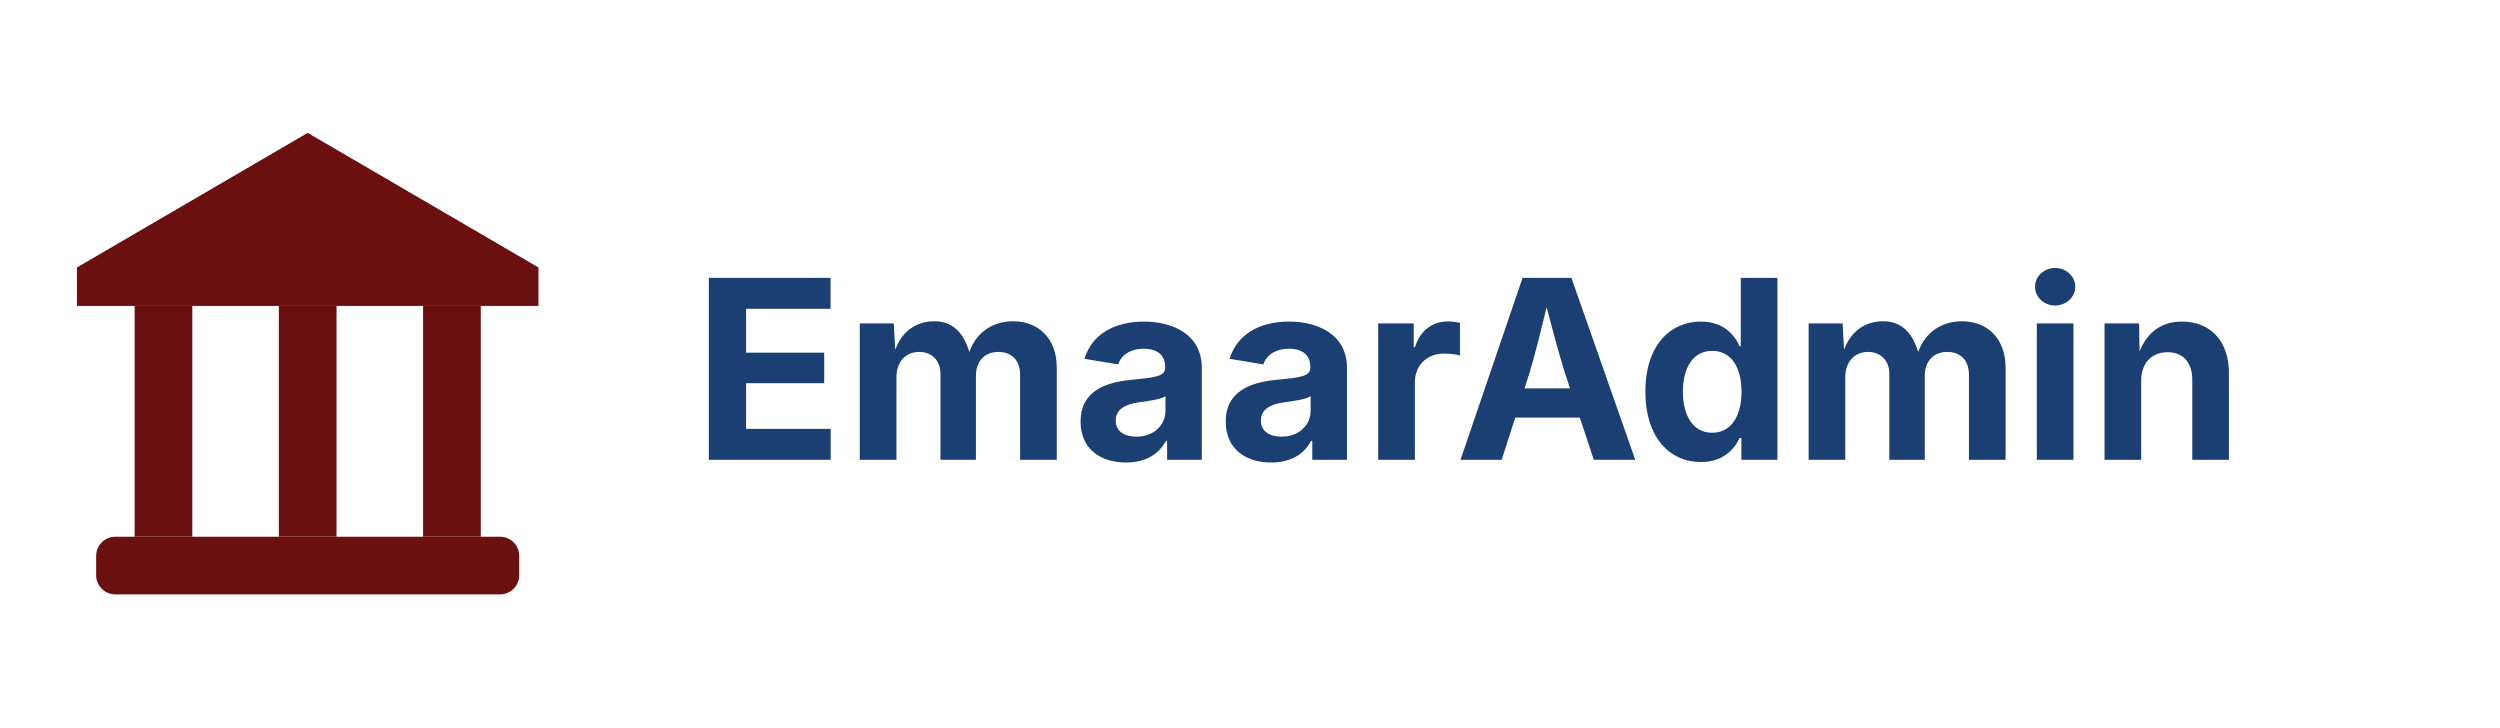
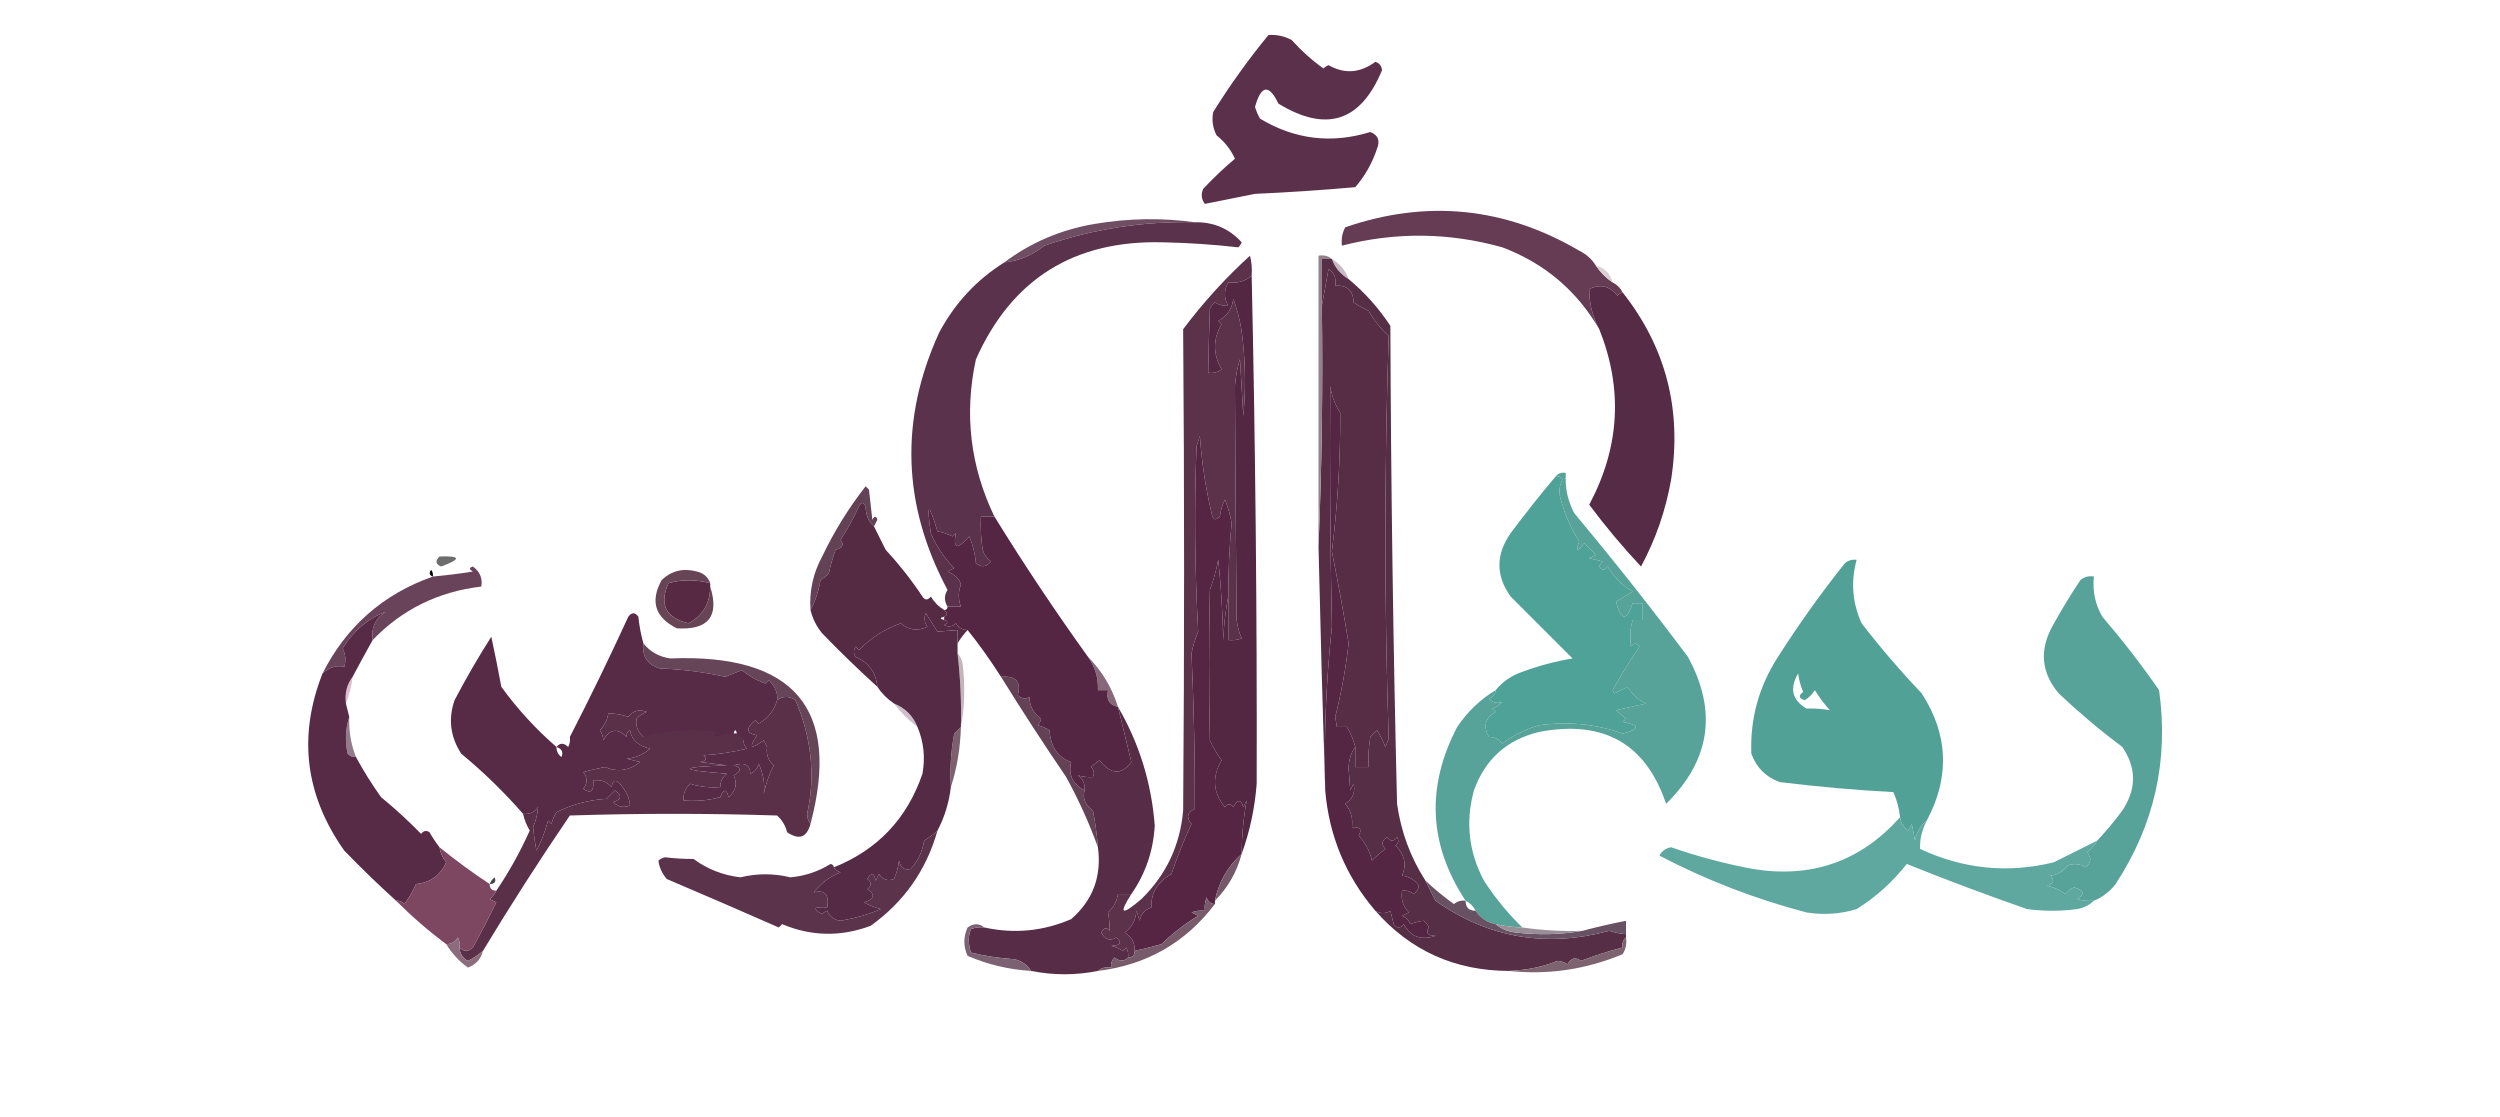
- <svg xmlns="http://www.w3.org/2000/svg" width="55" height="16" viewBox="0 0 65 16">
-   <g transform="scale(0.25)">
-     <path d="M8 22L32 8L56 22V26H8V22Z" fill="#6B1011" />
-     <rect x="14" y="26" width="6" height="24" fill="#6B1011" />
-     <rect x="29" y="26" width="6" height="24" fill="#6B1011" />
-     <rect x="44" y="26" width="6" height="24" fill="#6B1011" />
-     <rect x="10" y="50" width="44" height="6" rx="2" fill="#6B1011" />
-     <text x="72" y="42" font-size="26" font-weight="700" font-family="Inter, Arial, sans-serif" fill="#1C3F73">
-       EmaarAdmin
-     </text>
+ <svg xmlns="http://www.w3.org/2000/svg" version="1.1" width="748px" height="334px" style="shape-rendering:geometricPrecision; text-rendering:geometricPrecision; image-rendering:optimizeQuality; fill-rule:evenodd; clip-rule:evenodd">
+   <g>
+     <path style="opacity:1" fill="#5a304a" d="M 379.5,10.5 C 381.989,10.298 384.323,10.798 386.5,12C 389.369,15.204 392.535,18.037 396,20.5C 396.414,20.043 396.914,19.709 397.5,19.5C 402.275,22.206 406.941,21.872 411.5,18.5C 412.72,18.887 413.387,19.72 413.5,21C 407.145,36.406 396.812,39.74 382.5,31C 379.669,25.089 377.336,25.422 375.5,32C 375.862,33.225 376.362,34.391 377,35.5C 387.376,41.742 398.376,43.076 410,39.5C 412.319,40.408 412.986,42.075 412,44.5C 410.576,48.792 408.409,52.626 405.5,56C 395.515,56.888 385.515,57.555 375.5,58C 370.425,59.035 365.425,60.035 360.5,61C 359.446,59.612 359.28,58.112 360,56.5C 363.366,52.946 366.533,49.946 369.5,47.5C 368.239,44.736 366.405,42.403 364,40.5C 362.85,38.246 362.516,35.913 363,33.5C 368.019,25.451 373.519,17.785 379.5,10.5 Z" />
+   </g>
+   <g>
+     <path style="opacity:1" fill="#000000" d="M 361.5,62.5 C 362.833,63.167 362.833,63.167 361.5,62.5 Z" />
+   </g>
+   <g>
+     <path style="opacity:1" fill="#653c54" d="M 477.5,79.5 C 478.833,81.5 480.5,83.167 482.5,84.5C 483.833,85.167 484.833,86.167 485.5,87.5C 484.883,87.611 484.383,87.944 484,88.5C 481.639,85.558 478.806,84.891 475.5,86.5C 475.483,90.791 476.483,94.791 478.5,98.5C 471.767,86.939 462.1,78.773 449.5,74C 433.534,69.533 417.534,69.366 401.5,73.5C 401.261,71.533 401.594,69.7 402.5,68C 426.882,59.631 450.216,61.964 472.5,75C 474.618,76.049 476.284,77.549 477.5,79.5 Z" />
+   </g>
+   <g>
+     <path style="opacity:1" fill="#6f4d62" d="M 357.5,66.5 C 342.084,66.155 327.084,68.488 312.5,73.5C 308.698,76.468 304.698,78.135 300.5,78.5C 308.442,72.538 317.442,68.705 327.5,67C 337.623,65.292 347.623,65.125 357.5,66.5 Z" />
+   </g>
+   <g>
+     <path style="opacity:1" fill="#c8bac4" d="M 398.5,77.5 C 400.914,78.911 402.581,80.911 403.5,83.5C 401.086,82.089 399.419,80.089 398.5,77.5 Z" />
+   </g>
+   <g>
+     <path style="opacity:1" fill="#dbcfd6" d="M 477.5,79.5 C 480.167,80.167 481.833,81.833 482.5,84.5C 480.5,83.167 478.833,81.5 477.5,79.5 Z" />
+   </g>
+   <g>
+     <path style="opacity:1" fill="#572c45" d="M 405.5,223.5 C 404.956,221.42 404.122,219.42 403,217.5C 402,217.5 401,217.5 400,217.5C 399.833,216.5 399.667,215.5 399.5,214.5C 401.343,207.224 402.676,199.891 403.5,192.5C 402.225,184.559 400.559,175.392 398.5,165C 400.224,151.208 401.058,137.375 401,123.5C 399.417,121.089 398.417,118.422 398,115.5C 397.841,139.534 398.008,163.534 398.5,187.5C 396.768,203.784 396.101,220.117 396.5,236.5C 395.728,212.327 395.062,187.994 394.5,163.5C 395.498,139.672 395.831,115.672 395.5,91.5C 396.166,87.979 396.833,84.312 397.5,80.5C 399.217,81.668 399.884,83.335 399.5,85.5C 403.044,85.239 404.878,86.906 405,90.5C 406.419,91.46 407.919,92.293 409.5,93C 411.164,95.961 413.164,98.461 415.5,100.5C 414.175,140.644 414.175,180.81 415.5,221C 415.167,221.833 414.833,222.667 414.5,223.5C 413.813,221.726 412.98,220.059 412,218.5C 411.333,219.167 410.667,219.833 410,220.5C 409.502,223.482 409.335,226.482 409.5,229.5C 408.167,229.5 406.833,229.5 405.5,229.5C 405.5,227.5 405.5,225.5 405.5,223.5 Z" />
+   </g>
+   <g>
+     <path style="opacity:1" fill="#5b324b" d="M 357.5,66.5 C 363.139,66.4 367.806,68.4 371.5,72.5C 371.291,73.086 370.957,73.586 370.5,74C 363.069,73.154 355.569,72.654 348,72.5C 321.39,71.79 302.723,83.456 292,107.5C 288.442,123.765 290.275,139.431 297.5,154.5C 296.167,154.5 294.833,154.5 293.5,154.5C 293.335,157.85 293.502,161.183 294,164.5C 294.465,165.931 295.299,167.097 296.5,168C 295.135,169.682 293.635,169.849 292,168.5C 291.759,165.711 291.092,163.044 290,160.5C 286.416,164.603 285.083,164.269 286,159.5C 285.667,159.833 285.333,160.167 285,160.5C 283.601,159.773 282.101,159.273 280.5,159C 277.852,150.188 277.185,150.355 278.5,159.5C 280.202,163.48 282.535,166.98 285.5,170C 284.833,170.333 284.167,170.667 283.5,171C 285.864,172.012 287.198,173.345 287.5,175C 286.667,177.081 286.667,179.248 287.5,181.5C 286.167,181.5 284.833,181.5 283.5,181.5C 282.465,179.795 282.465,178.128 283.5,176.5C 269.964,151.171 269.13,125.504 281,99.5C 285.703,90.704 292.203,83.704 300.5,78.5C 304.698,78.135 308.698,76.468 312.5,73.5C 327.084,68.488 342.084,66.155 357.5,66.5 Z" />
+   </g>
+   <g>
+     <path style="opacity:1" fill="#562b46" d="M 485.5,87.5 C 498.432,103.889 503.265,122.555 500,143.5C 498.383,152.687 495.383,161.354 491,169.5C 485.503,163.664 480.336,157.498 475.5,151C 484.643,133.849 485.643,116.349 478.5,98.5C 476.483,94.791 475.483,90.791 475.5,86.5C 478.806,84.891 481.639,85.558 484,88.5C 484.383,87.944 484.883,87.611 485.5,87.5 Z" />
+   </g>
+   <g>
+     <path style="opacity:1" fill="#5b324a" d="M 374.5,82.5 C 372.521,84.168 370.188,84.834 367.5,84.5C 366.167,86.833 366.167,89.167 367.5,91.5C 366.07,91.579 364.736,91.246 363.5,90.5C 362.808,91.025 362.308,91.692 362,92.5C 361.759,98.652 361.592,104.985 361.5,111.5C 362.978,111.762 364.311,111.429 365.5,110.5C 362.878,105.966 362.878,101.466 365.5,97C 365.167,96.667 364.833,96.333 364.5,96C 367.108,94.622 368.608,92.455 369,89.5C 370.574,93.524 371.574,98.191 372,103.5C 372.667,110.5 372.667,117.5 372,124.5C 371.667,118.833 371.333,113.167 371,107.5C 370.182,110.107 369.682,112.774 369.5,115.5C 369.601,138.814 369.768,162.147 370,185.5C 370.251,187.433 370.751,189.266 371.5,191C 370.207,191.49 368.873,191.657 367.5,191.5C 367.5,187.167 367.5,182.833 367.5,178.5C 367.492,171.005 367.825,163.672 368.5,156.5C 368.085,154.091 367.418,151.758 366.5,149.5C 365.702,151.078 365.202,152.744 365,154.5C 363.658,155.902 362.824,155.569 362.5,153.5C 360.753,146.226 359.586,138.56 359,130.5C 358.667,131.5 358.333,132.5 358,133.5C 357.306,151.838 357.473,170.338 358.5,189C 357.602,191.094 356.935,193.26 356.5,195.5C 357.218,211.342 357.551,226.842 357.5,242C 355.2,243.113 354.867,244.613 356.5,246.5C 354.22,251.393 352.22,256.393 350.5,261.5C 346.334,263.868 344.334,267.201 344.5,271.5C 342.568,272.145 341.401,273.479 341,275.5C 340.667,274.5 340.333,273.5 340,272.5C 339.86,275.281 338.694,277.447 336.5,279C 338.607,280.264 339.607,282.097 339.5,284.5C 339.5,285.833 338.833,286.5 337.5,286.5C 337.649,285.448 337.483,284.448 337,283.5C 336.667,283.833 336.333,284.167 336,284.5C 334.933,283.809 333.766,283.309 332.5,283C 335.279,282.851 335.779,282.017 334,280.5C 332.129,281.668 330.629,281.168 329.5,279C 330.253,277.513 331.086,277.346 332,278.5C 332.014,276.402 331.847,274.569 331.5,273C 333.174,271.494 334.174,269.661 334.5,267.5C 335.833,267.5 337.167,267.5 338.5,267.5C 334.602,273.562 335.602,274.062 341.5,269C 348.918,261.765 353.085,252.932 354,242.5C 354.373,194.497 354.373,146.497 354,98.5C 359.985,90.517 366.652,83.183 374,76.5C 374.495,78.473 374.662,80.473 374.5,82.5 Z" />
+   </g>
+   <g>
+     <path style="opacity:1" fill="#93828b" d="M 398.5,77.5 C 397.5,77.5 396.5,77.5 395.5,77.5C 395.5,82.167 395.5,86.833 395.5,91.5C 395.831,115.672 395.498,139.672 394.5,163.5C 394.5,134.5 394.5,105.5 394.5,76.5C 396.099,76.232 397.432,76.566 398.5,77.5 Z" />
+   </g>
+   <g>
+     <path style="opacity:1" fill="#562544" d="M 367.5,178.5 C 366.675,182.647 366.175,186.981 366,191.5C 365.832,183.479 365.332,175.479 364.5,167.5C 363.909,170.64 363.076,173.64 362,176.5C 361.676,191.353 361.676,206.353 362,221.5C 362.967,223.63 364.134,225.63 365.5,227.5C 362.572,232.485 362.906,237.152 366.5,241.5C 367.425,240.359 368.259,240.359 369,241.5C 370.309,239.109 371.309,239.109 372,241.5C 372.333,240.833 372.667,240.167 373,239.5C 372.034,244.705 371.534,250.038 371.5,255.5C 367.296,259.236 364.629,263.902 363.5,269.5C 363.5,269.833 363.5,270.167 363.5,270.5C 362.25,270.423 361.417,269.756 361,268.5C 360.51,269.793 360.343,271.127 360.5,272.5C 359.127,272.343 357.793,272.51 356.5,273C 357.167,273.333 357.833,273.667 358.5,274C 354.554,276.389 350.887,279.222 347.5,282.5C 344.813,283.26 342.147,283.927 339.5,284.5C 339.607,282.097 338.607,280.264 336.5,279C 338.694,277.447 339.86,275.281 340,272.5C 340.333,273.5 340.667,274.5 341,275.5C 341.401,273.479 342.568,272.145 344.5,271.5C 344.334,267.201 346.334,263.868 350.5,261.5C 352.22,256.393 354.22,251.393 356.5,246.5C 354.867,244.613 355.2,243.113 357.5,242C 357.551,226.842 357.218,211.342 356.5,195.5C 356.935,193.26 357.602,191.094 358.5,189C 357.473,170.338 357.306,151.838 358,133.5C 358.333,132.5 358.667,131.5 359,130.5C 359.586,138.56 360.753,146.226 362.5,153.5C 362.824,155.569 363.658,155.902 365,154.5C 365.202,152.744 365.702,151.078 366.5,149.5C 367.418,151.758 368.085,154.091 368.5,156.5C 367.825,163.672 367.492,171.005 367.5,178.5 Z" />
+   </g>
+   <g>
+     <path style="opacity:1" fill="#4ea297" d="M 465.5,142.5 C 466.376,142.369 467.043,142.702 467.5,143.5C 466.48,145.432 466.313,147.432 467,149.5C 468.221,153.98 470.054,158.146 472.5,162C 471.327,165.11 471.827,165.277 474,162.5C 475.167,163.667 476.333,164.833 477.5,166C 476.833,166.333 476.167,166.667 475.5,167C 476.833,167.333 478.167,167.667 479.5,168C 479.043,168.414 478.709,168.914 478.5,169.5C 479.274,170.711 480.107,170.711 481,169.5C 482.833,172.667 485.333,175.167 488.5,177C 486.833,178 485.167,179 483.5,180C 485.03,185.756 486.696,185.922 488.5,180.5C 489.5,180.5 490.5,180.5 491.5,180.5C 491.5,182.167 491.5,183.833 491.5,185.5C 490.5,185.5 489.5,185.5 488.5,185.5C 487.737,188.141 487.57,190.808 488,193.5C 488.893,192.289 489.726,192.289 490.5,193.5C 487.607,197.757 484.94,202.09 482.5,206.5C 482.667,206.833 482.833,207.167 483,207.5C 484.333,206.833 485.667,206.167 487,205.5C 488.277,207.731 490.111,209.398 492.5,210.5C 489.5,211.167 486.5,211.833 483.5,212.5C 484.5,213.333 485.5,214.167 486.5,215C 486.167,215.333 485.833,215.667 485.5,216C 490.694,216.989 490.694,218.156 485.5,219.5C 477.467,216.605 469.134,215.772 460.5,217C 456.456,218.175 452.789,220.008 449.5,222.5C 448.476,221.147 447.143,220.48 445.5,220.5C 443.669,217.33 444.336,214.83 447.5,213C 447.167,212.667 446.833,212.333 446.5,212C 447.672,211.581 448.672,210.915 449.5,210C 447.905,210.617 446.572,210.284 445.5,209C 446.756,208.583 447.423,207.75 447.5,206.5C 449.578,203.949 452.244,202.116 455.5,201C 460.375,199.198 465.375,197.865 470.5,197C 464.333,190.833 458.167,184.667 452,178.5C 447.498,172.267 447.498,165.933 452,159.5C 456.364,153.646 460.864,147.979 465.5,142.5 Z" />
+   </g>
+   <g>
+     <path style="opacity:1" fill="#000000" d="M 262.5,157.5 C 263.833,158.167 263.833,158.167 262.5,157.5 Z" />
+   </g>
+   <g>
+     <path style="opacity:1" fill="#624254" d="M 261.5,157.5 C 259.836,156.051 259.002,154.051 259,151.5C 258.333,150.167 257.667,150.167 257,151.5C 255.421,154.994 253.587,158.327 251.5,161.5C 252.609,162.965 252.109,163.965 250,164.5C 249.178,166.788 248.511,169.122 248,171.5C 247.311,172.357 246.478,173.023 245.5,173.5C 244.958,176.786 243.958,179.786 242.5,182.5C 242.112,176.829 243.279,171.496 246,166.5C 249.582,158.997 253.915,151.997 259,145.5C 259.333,145.833 259.667,146.167 260,146.5C 260.333,149.5 260.667,152.5 261,155.5C 261.654,154.304 262.154,154.304 262.5,155.5C 262.137,156.183 261.804,156.85 261.5,157.5 Z" />
+   </g>
+   <g>
+     <path style="opacity:1" fill="#6d6d6d" d="M 131.5,166.5 C 137.916,166.262 138.083,167.262 132,169.5C 130.317,168.824 130.15,167.824 131.5,166.5 Z" />
+   </g>
+   <g>
+     <path style="opacity:1" fill="#000000" d="M 129.5,172.5 C 128.475,172.103 128.308,171.437 129,170.5C 129.464,171.094 129.631,171.761 129.5,172.5 Z" />
+   </g>
+   <g>
+     <path style="opacity:1" fill="#552a43" d="M 261.5,157.5 C 262.64,159.78 263.807,162.114 265,164.5C 269.048,168.88 272.715,173.546 276,178.5C 276.741,179.641 277.575,179.641 278.5,178.5C 279.549,180.216 280.882,181.549 282.5,182.5C 283.506,183.396 283.506,184.062 282.5,184.5C 281.167,184.833 281.167,185.167 282.5,185.5C 283.738,185.81 283.738,186.31 282.5,187C 283.784,187.684 284.951,187.517 286,186.5C 286.816,187.823 287.983,188.489 289.5,188.5C 288.341,189.74 287.341,191.074 286.5,192.5C 286.5,191.167 286.5,189.833 286.5,188.5C 284.425,188.698 282.425,188.865 280.5,189C 279.333,187.167 278.167,185.333 277,183.5C 276.405,184.899 276.572,186.232 277.5,187.5C 274.603,188.909 271.937,188.576 269.5,186.5C 264.616,188.249 260.45,190.916 257,194.5C 256.667,194.167 256.333,193.833 256,193.5C 255.333,194.5 255.333,195.5 256,196.5C 259.983,198.299 262.149,201.299 262.5,205.5C 256.895,200.397 251.395,195.064 246,189.5C 244.295,187.423 243.128,185.09 242.5,182.5C 243.958,179.786 244.958,176.786 245.5,173.5C 246.478,173.023 247.311,172.357 248,171.5C 248.511,169.122 249.178,166.788 250,164.5C 252.109,163.965 252.609,162.965 251.5,161.5C 253.587,158.327 255.421,154.994 257,151.5C 257.667,150.167 258.333,150.167 259,151.5C 259.002,154.051 259.836,156.051 261.5,157.5 Z" />
+   </g>
+   <g>
+     <path style="opacity:1" fill="#582943" d="M 212.5,174.5 C 212.5,174.833 212.5,175.167 212.5,175.5C 212.451,180.543 210.284,184.21 206,186.5C 199.173,184.846 197.173,180.846 200,174.5C 203.89,173.337 208.057,173.337 212.5,174.5 Z" />
+   </g>
+   <g>
+     <path style="opacity:1" fill="#674557" d="M 212.5,174.5 C 208.057,173.337 203.89,173.337 200,174.5C 197.173,180.846 199.173,184.846 206,186.5C 210.284,184.21 212.451,180.543 212.5,175.5C 215.284,184.404 211.951,188.57 202.5,188C 195.958,184.708 194.458,179.875 198,173.5C 200.995,170.735 204.495,169.902 208.5,171C 210.544,171.498 211.878,172.665 212.5,174.5 Z" />
+   </g>
+   <g>
+     <path style="opacity:1" fill="#694359" d="M 111.5,191.5 C 111.018,187.766 112.351,184.933 115.5,183C 110.081,185.062 105.748,188.729 102.5,194C 103.409,195.789 103.576,197.623 103,199.5C 100.681,198.989 98.514,199.656 96.5,201.5C 103.613,187.439 114.613,177.772 129.5,172.5C 133.509,172.142 137.509,171.642 141.5,171C 140.304,170.346 140.304,169.846 141.5,169.5C 143.603,171.064 144.436,173.064 144,175.5C 131.132,177.018 120.299,182.351 111.5,191.5 Z" />
+   </g>
+   <g>
+     <path style="opacity:1" fill="#532641" d="M 374.5,82.5 C 375.621,133 376.121,183.667 376,234.5C 375.435,241.832 373.935,248.832 371.5,255.5C 371.534,250.038 372.034,244.705 373,239.5C 372.667,240.167 372.333,240.833 372,241.5C 371.309,239.109 370.309,239.109 369,241.5C 368.259,240.359 367.425,240.359 366.5,241.5C 362.906,237.152 362.572,232.485 365.5,227.5C 364.134,225.63 362.967,223.63 362,221.5C 361.676,206.353 361.676,191.353 362,176.5C 363.076,173.64 363.909,170.64 364.5,167.5C 365.332,175.479 365.832,183.479 366,191.5C 366.175,186.981 366.675,182.647 367.5,178.5C 367.5,182.833 367.5,187.167 367.5,191.5C 368.873,191.657 370.207,191.49 371.5,191C 370.751,189.266 370.251,187.433 370,185.5C 369.768,162.147 369.601,138.814 369.5,115.5C 369.682,112.774 370.182,110.107 371,107.5C 371.333,113.167 371.667,118.833 372,124.5C 372.667,117.5 372.667,110.5 372,103.5C 371.574,98.191 370.574,93.524 369,89.5C 368.608,92.455 367.108,94.622 364.5,96C 364.833,96.333 365.167,96.667 365.5,97C 362.878,101.466 362.878,105.966 365.5,110.5C 364.311,111.429 362.978,111.762 361.5,111.5C 361.592,104.985 361.759,98.652 362,92.5C 362.308,91.692 362.808,91.025 363.5,90.5C 364.736,91.246 366.07,91.579 367.5,91.5C 366.167,89.167 366.167,86.833 367.5,84.5C 370.188,84.834 372.521,84.168 374.5,82.5 Z" />
+   </g>
+   <g>
+     <path style="opacity:1" fill="#57a299" d="M 465.5,142.5 C 466.209,141.596 467.209,141.263 468.5,141.5C 468.178,145.747 469.011,149.747 471,153.5C 482.714,167.546 494.048,181.879 505,196.5C 513.913,212.795 511.746,227.461 498.5,240.5C 492.427,222.473 479.761,215.306 460.5,219C 450.86,221.305 444.36,227.138 441,236.5C 438.422,245.902 439.422,254.902 444,263.5C 447.35,268.672 451.183,273.338 455.5,277.5C 452.794,277.425 450.127,277.092 447.5,276.5C 444.975,276.023 442.975,274.69 441.5,272.5C 440.833,271.167 439.833,270.167 438.5,269.5C 427.469,252.745 426.636,235.412 436,217.5C 439.064,212.934 442.898,209.267 447.5,206.5C 447.423,207.75 446.756,208.583 445.5,209C 446.572,210.284 447.905,210.617 449.5,210C 448.672,210.915 447.672,211.581 446.5,212C 446.833,212.333 447.167,212.667 447.5,213C 444.336,214.83 443.669,217.33 445.5,220.5C 447.143,220.48 448.476,221.147 449.5,222.5C 452.789,220.008 456.456,218.175 460.5,217C 469.134,215.772 477.467,216.605 485.5,219.5C 490.694,218.156 490.694,216.989 485.5,216C 485.833,215.667 486.167,215.333 486.5,215C 485.5,214.167 484.5,213.333 483.5,212.5C 486.5,211.833 489.5,211.167 492.5,210.5C 490.111,209.398 488.277,207.731 487,205.5C 485.667,206.167 484.333,206.833 483,207.5C 482.833,207.167 482.667,206.833 482.5,206.5C 484.94,202.09 487.607,197.757 490.5,193.5C 489.726,192.289 488.893,192.289 488,193.5C 487.57,190.808 487.737,188.141 488.5,185.5C 489.5,185.5 490.5,185.5 491.5,185.5C 491.5,183.833 491.5,182.167 491.5,180.5C 490.5,180.5 489.5,180.5 488.5,180.5C 486.696,185.922 485.03,185.756 483.5,180C 485.167,179 486.833,178 488.5,177C 485.333,175.167 482.833,172.667 481,169.5C 480.107,170.711 479.274,170.711 478.5,169.5C 478.709,168.914 479.043,168.414 479.5,168C 478.167,167.667 476.833,167.333 475.5,167C 476.167,166.667 476.833,166.333 477.5,166C 476.333,164.833 475.167,163.667 474,162.5C 471.827,165.277 471.327,165.11 472.5,162C 470.054,158.146 468.221,153.98 467,149.5C 466.313,147.432 466.48,145.432 467.5,143.5C 467.043,142.702 466.376,142.369 465.5,142.5 Z" />
+   </g>
+   <g>
+     <path style="opacity:1" fill="#52a197" d="M 576.5,245.5 C 574.59,246.975 573.424,248.975 573,251.5C 572.667,249.833 572.333,248.167 572,246.5C 571.667,247.167 571.333,247.833 571,248.5C 569.519,247.529 568.685,246.196 568.5,244.5C 568.221,241.882 567.554,239.382 566.5,237C 555.121,236.397 543.788,235.397 532.5,234C 528.359,232.526 525.526,229.693 524,225.5C 523.593,215.045 526.26,205.378 532,196.5C 538.176,186.815 544.843,177.481 552,168.5C 553.011,167.663 554.178,167.33 555.5,167.5C 553.717,174.045 554.217,180.378 557,186.5C 562.626,193.794 568.626,200.794 575,207.5C 582.944,219.798 583.444,232.465 576.5,245.5 Z M 547.5,212.5 C 545.319,212.086 542.985,211.919 540.5,212C 536.21,209.469 535.377,205.969 538,201.5C 538.251,203.433 538.751,205.266 539.5,207C 538.007,208.156 538.174,208.99 540,209.5C 541.221,208.728 542.221,207.728 543,206.5C 544.332,208.66 545.832,210.66 547.5,212.5 Z" />
+   </g>
+   <g>
+     <path style="opacity:1" fill="#664558" d="M 192.5,192.5 C 194.533,195.013 197.199,196.513 200.5,197C 237.638,195.55 251.638,212.05 242.5,246.5C 241.853,245.726 241.52,244.726 241.5,243.5C 244.009,232.169 242.842,220.835 238,209.5C 236.057,208.193 234.223,208.193 232.5,209.5C 232.782,207.432 231.949,205.432 230,203.5C 229.667,203.833 229.333,204.167 229,204.5C 226.429,203.599 224.096,202.266 222,200.5C 220.333,201.167 218.667,201.833 217,202.5C 210.621,201.091 204.121,200.258 197.5,200C 193.709,198.92 192.043,196.42 192.5,192.5 Z" />
+   </g>
+   <g>
+     <path style="opacity:1" fill="#c2b5bc" d="M 286.5,195.5 C 287.268,196.263 287.768,197.263 288,198.5C 288.82,205.014 288.653,211.347 287.5,217.5C 287.683,210.132 287.35,202.799 286.5,195.5 Z" />
+   </g>
+   <g>
+     <path style="opacity:1" fill="#57a39a" d="M 626.5,269.5 C 624.801,269.66 623.134,269.494 621.5,269C 623.946,267.517 623.612,266.351 620.5,265.5C 619.522,265.977 618.689,266.643 618,267.5C 616.352,266.283 614.519,265.45 612.5,265C 614.481,264.395 614.815,263.395 613.5,262C 615.663,261.755 617.33,260.755 618.5,259C 620.441,258.257 622.274,258.424 624,259.5C 625.682,258.135 625.849,256.635 624.5,255C 625.71,253.961 626.71,252.794 627.5,251.5C 630.165,248.665 632.665,245.665 635,242.5C 639.269,236.09 639.269,229.756 635,223.5C 628.374,218.543 622.04,213.209 616,207.5C 610.8,201.364 610.134,194.698 614,187.5C 616.635,182.702 619.468,178.035 622.5,173.5C 623.689,172.571 625.022,172.238 626.5,172.5C 626.035,176.792 626.868,180.792 629,184.5C 635.049,191.548 640.716,198.881 646,206.5C 648.926,227.461 644.593,246.794 633,264.5C 631.242,266.765 629.075,268.432 626.5,269.5 Z" />
+   </g>
+   <g>
+     <path style="opacity:1" fill="#86687a" d="M 325.5,196.5 C 329.685,200.708 332.685,205.708 334.5,211.5C 331.916,210.952 330.916,209.285 331.5,206.5C 330.5,206.5 329.5,206.5 328.5,206.5C 328.631,202.779 327.631,199.446 325.5,196.5 Z" />
+   </g>
+   <g>
+     <path style="opacity:1" fill="#ddbfcf" d="M 105.5,202.5 C 105.198,205.373 104.531,208.039 103.5,210.5C 103.111,207.447 103.777,204.78 105.5,202.5 Z" />
+   </g>
+   <g>
+     <path style="opacity:1" fill="#634255" d="M 299.5,202.5 C 303.987,202.141 305.654,203.974 304.5,208C 305.76,209.113 306.927,209.28 308,208.5C 308.067,211.311 309.234,213.477 311.5,215C 311.355,215.772 311.022,216.439 310.5,217C 311.766,217.309 312.933,217.809 314,218.5C 314.386,223.519 316.552,226.685 320.5,228C 319.601,231.778 320.935,234.611 324.5,236.5C 323.849,238.811 324.682,240.811 327,242.5C 327.719,246.145 328.219,249.812 328.5,253.5C 325.937,246.363 322.77,239.363 319,232.5C 312.277,222.617 305.777,212.617 299.5,202.5 Z" />
+   </g>
+   <g>
+     <path style="opacity:1" fill="#cfbfcb" d="M 267.5,210.5 C 270.833,211.833 273.167,214.167 274.5,217.5C 271.833,215.5 269.5,213.167 267.5,210.5 Z" />
+   </g>
+   <g>
+     <path style="opacity:1" fill="#552643" d="M 297.5,154.5 C 306.322,168.802 315.656,182.802 325.5,196.5C 327.631,199.446 328.631,202.779 328.5,206.5C 329.5,206.5 330.5,206.5 331.5,206.5C 330.916,209.285 331.916,210.952 334.5,211.5C 335.901,217.227 337.234,222.727 338.5,228C 335.492,231.958 332.326,231.791 329,227.5C 328.075,228.047 327.242,228.713 326.5,229.5C 327.326,230.451 327.492,231.451 327,232.5C 325.627,232.596 324.127,232.43 322.5,232C 324.037,233.11 324.703,234.61 324.5,236.5C 320.935,234.611 319.601,231.778 320.5,228C 316.552,226.685 314.386,223.519 314,218.5C 312.933,217.809 311.766,217.309 310.5,217C 311.022,216.439 311.355,215.772 311.5,215C 309.234,213.477 308.067,211.311 308,208.5C 306.927,209.28 305.76,209.113 304.5,208C 305.654,203.974 303.987,202.141 299.5,202.5C 296.126,197.243 292.793,192.576 289.5,188.5C 287.983,188.489 286.816,187.823 286,186.5C 284.951,187.517 283.784,187.684 282.5,187C 283.738,186.31 283.738,185.81 282.5,185.5C 282.5,185.167 282.5,184.833 282.5,184.5C 283.506,184.062 283.506,183.396 282.5,182.5C 283.167,182.5 283.5,182.167 283.5,181.5C 284.833,181.5 286.167,181.5 287.5,181.5C 286.667,179.248 286.667,177.081 287.5,175C 287.198,173.345 285.864,172.012 283.5,171C 284.167,170.667 284.833,170.333 285.5,170C 282.535,166.98 280.202,163.48 278.5,159.5C 277.185,150.355 277.852,150.188 280.5,159C 282.101,159.273 283.601,159.773 285,160.5C 285.333,160.167 285.667,159.833 286,159.5C 285.083,164.269 286.416,164.603 290,160.5C 291.092,163.044 291.759,165.711 292,168.5C 293.635,169.849 295.135,169.682 296.5,168C 295.299,167.097 294.465,165.931 294,164.5C 293.502,161.183 293.335,157.85 293.5,154.5C 294.833,154.5 296.167,154.5 297.5,154.5 Z" />
+   </g>
+   <g>
+     <path style="opacity:1" fill="#562e46" d="M 398.5,77.5 C 399.419,80.089 401.086,82.089 403.5,83.5C 408.353,87.529 412.52,92.196 416,97.5C 416.17,145.176 416.836,192.842 418,240.5C 419.169,248.846 422.002,256.513 426.5,263.5C 427.451,265.472 428.451,267.472 429.5,269.5C 445.276,280.628 462.609,283.628 481.5,278.5C 483.135,279.046 484.801,279.38 486.5,279.5C 486.5,279.833 486.5,280.167 486.5,280.5C 485.596,281.209 485.263,282.209 485.5,283.5C 481.244,284.598 477.077,285.931 473,287.5C 471.413,286.273 470.079,286.606 469,288.5C 468.107,287.919 467.107,287.585 466,287.5C 461.725,289.262 456.892,290.262 451.5,290.5C 435.345,290.461 422.012,284.461 411.5,272.5C 413.086,273.413 414.586,273.413 416,272.5C 416.333,273.833 416.667,275.167 417,276.5C 418,277.833 419,277.833 420,276.5C 422.053,280.292 425.219,281.458 429.5,280C 427.117,279.935 426.45,279.102 427.5,277.5C 427.192,276.692 426.692,276.025 426,275.5C 424.732,275.616 423.398,275.949 422,276.5C 421.5,275.333 420.667,274.5 419.5,274C 420.167,273.667 420.833,273.333 421.5,273C 419.771,271.211 419.104,269.044 419.5,266.5C 420.822,266.33 421.989,266.663 423,267.5C 423.87,266.892 424.37,266.059 424.5,265C 423.318,263.265 421.651,262.265 419.5,262C 420.929,258.603 420.262,255.603 417.5,253C 418.451,252.282 418.617,251.449 418,250.5C 417,251.833 416,251.833 415,250.5C 413.383,251.536 413.216,252.703 414.5,254C 413.057,255.067 411.724,256.234 410.5,257.5C 409.82,254.64 408.487,252.14 406.5,250C 407.609,248.187 406.942,247.354 404.5,247.5C 404.84,244.856 404.173,242.523 402.5,240.5C 404.746,239.017 405.579,237.017 405,234.5C 404.667,235.167 404.333,235.833 404,236.5C 403.833,234.333 403.667,232.167 403.5,230C 403.533,227.39 404.2,225.223 405.5,223.5C 405.5,225.5 405.5,227.5 405.5,229.5C 406.833,229.5 408.167,229.5 409.5,229.5C 409.335,226.482 409.502,223.482 410,220.5C 410.667,219.833 411.333,219.167 412,218.5C 412.98,220.059 413.813,221.726 414.5,223.5C 414.833,222.667 415.167,221.833 415.5,221C 414.175,180.81 414.175,140.644 415.5,100.5C 413.164,98.461 411.164,95.961 409.5,93C 407.919,92.293 406.419,91.46 405,90.5C 404.878,86.906 403.044,85.239 399.5,85.5C 399.884,83.335 399.217,81.668 397.5,80.5C 396.833,84.312 396.166,87.979 395.5,91.5C 395.5,86.833 395.5,82.167 395.5,77.5C 396.5,77.5 397.5,77.5 398.5,77.5 Z" />
+   </g>
+   <g>
+     <path style="opacity:1" fill="#7d606f" d="M 287.5,217.5 C 287.344,223.767 286.344,229.767 284.5,235.5C 284.172,230.125 284.505,224.792 285.5,219.5C 286.182,218.757 286.849,218.091 287.5,217.5 Z" />
+   </g>
+   <g>
+     <path style="opacity:1" fill="#937a8c" d="M 104.5,214.5 C 104.332,218.658 104.998,222.658 106.5,226.5C 105.504,226.586 104.671,226.252 104,225.5C 103.19,221.642 103.357,217.976 104.5,214.5 Z" />
+   </g>
+   <g>
+     <path style="opacity:1" fill="#572a46" d="M 192.5,192.5 C 192.043,196.42 193.709,198.92 197.5,200C 204.121,200.258 210.621,201.091 217,202.5C 218.667,201.833 220.333,201.167 222,200.5C 224.096,202.266 226.429,203.599 229,204.5C 229.333,204.167 229.667,203.833 230,203.5C 231.949,205.432 232.782,207.432 232.5,209.5C 231.617,212.608 229.784,214.941 227,216.5C 226.667,216.167 226.333,215.833 226,215.5C 223.034,217.933 223.2,219.433 226.5,220C 223.912,223.882 224.579,224.382 228.5,221.5C 228.833,222.167 229.167,222.833 229.5,223.5C 229.178,225.722 229.845,227.556 231.5,229C 230.133,231.672 229.133,234.505 228.5,237.5C 228.913,234.631 228.413,231.631 227,228.5C 226.632,229.91 225.799,230.91 224.5,231.5C 224.437,228.809 222.77,227.976 219.5,229C 221.891,229.691 221.891,230.691 219.5,232C 220.694,234.444 220.194,236.611 218,238.5C 217.331,235.972 216.498,235.972 215.5,238.5C 211.893,239.489 208.226,239.823 204.5,239.5C 204.383,237.516 205.05,235.85 206.5,234.5C 209.421,235.407 212.421,235.74 215.5,235.5C 215.48,233.857 216.147,232.524 217.5,231.5C 202.878,230.34 202.878,229.506 217.5,229C 214.833,228.667 212.167,228.333 209.5,228C 211.301,227.683 211.634,227.016 210.5,226C 214.894,225.697 219.227,225.03 223.5,224C 222.748,223.329 222.414,222.496 222.5,221.5C 222.167,220.5 221.5,219.833 220.5,219.5C 220.167,218.167 219.833,218.167 219.5,219.5C 217.738,219.357 216.071,219.691 214.5,220.5C 213.304,220.154 213.304,219.654 214.5,219C 206.993,217.99 199.66,218.49 192.5,220.5C 190.715,218.823 190.049,216.989 190.5,215C 191.328,214.085 192.328,213.419 193.5,213C 191.251,212.137 189.418,212.637 188,214.5C 185.907,213.754 183.907,213.421 182,213.5C 181.696,215.441 180.863,217.107 179.5,218.5C 180.127,219.417 180.461,220.417 180.5,221.5C 181.449,222.152 182.615,222.486 184,222.5C 185.681,222.392 186.848,221.725 187.5,220.5C 187.369,219.624 187.702,218.957 188.5,218.5C 188.979,221.362 190.979,223.196 194.5,224C 192.51,225.751 190.177,226.751 187.5,227C 188.833,227.333 190.167,227.667 191.5,228C 188.284,230.59 184.784,231.09 181,229.5C 178.815,229.921 176.649,230.421 174.5,231C 175.833,232.667 175.833,234.333 174.5,236C 176.767,237.608 177.767,236.775 177.5,233.5C 179.722,233.178 181.556,233.845 183,235.5C 183.324,233.431 184.158,233.098 185.5,234.5C 187.337,236.645 188.337,238.811 188.5,241C 186.597,241.774 184.93,241.44 183.5,240C 186,239.167 186.167,238 184,236.5C 183.167,237.333 182.333,238.167 181.5,239C 176.183,239.331 171.183,240.664 166.5,243C 165.809,244.067 165.309,245.234 165,246.5C 164.667,246.167 164.333,245.833 164,245.5C 163.011,249.039 161.845,252.039 160.5,254.5C 160.045,252.107 159.711,249.774 159.5,247.5C 160.362,245.49 160.862,243.49 161,241.5C 159.89,243.037 158.39,243.703 156.5,243.5C 150.864,237.032 144.697,231.032 138,225.5C 134.729,220.439 134.062,215.106 136,209.5C 139.414,203.003 143.081,196.67 147,190.5C 148.065,195.467 149.065,200.467 150,205.5C 154.817,212.142 160.317,218.142 166.5,223.5C 167.542,222.209 168.708,222.209 170,223.5C 170.483,222.552 170.649,221.552 170.5,220.5C 176.559,208.714 182.392,196.714 188,184.5C 189,183.167 190,183.167 191,184.5C 191.272,187.254 191.772,189.921 192.5,192.5 Z M 166.5,223.5 C 168.085,224.002 168.585,225.002 168,226.5C 166.961,225.756 166.461,224.756 166.5,223.5 Z M 187.5,220.5 C 186.848,221.725 185.681,222.392 184,222.5C 182.615,222.486 181.449,222.152 180.5,221.5C 182.42,218.102 184.753,217.769 187.5,220.5 Z M 219.5,219.5 C 219.833,219.5 220.167,219.5 220.5,219.5C 221.5,219.833 222.167,220.5 222.5,221.5C 214.479,221.343 206.479,221.677 198.5,222.5C 196.833,222.333 195.167,222.167 193.5,222C 192.944,221.617 192.611,221.117 192.5,220.5C 199.66,218.49 206.993,217.99 214.5,219C 213.304,219.654 213.304,220.154 214.5,220.5C 216.071,219.691 217.738,219.357 219.5,219.5 Z" />
+   </g>
+   <g>
+     <path style="opacity:1" fill="#000000" d="M 170.5,220.5 C 169.833,219.167 169.833,219.167 170.5,220.5 Z" />
+   </g>
+   <g>
+     <path style="opacity:1" fill="#5a3048" d="M 242.5,246.5 C 241.402,250.589 239.068,251.423 235.5,249C 235.004,247.004 234.004,245.337 232.5,244C 211.833,243.333 191.167,243.333 170.5,244C 161.435,257.31 152.768,270.81 144.5,284.5C 143.143,285.685 141.643,286.685 140,287.5C 138.405,286.644 137.572,285.311 137.5,283.5C 138.802,284.807 140.135,284.807 141.5,283.5C 143.978,278.955 146.311,274.455 148.5,270C 147.833,269.667 147.167,269.333 146.5,269C 147.381,268.292 148.047,267.458 148.5,266.5C 152.343,260.818 155.676,254.818 158.5,248.5C 157.544,246.925 156.877,245.258 156.5,243.5C 158.39,243.703 159.89,243.037 161,241.5C 160.862,243.49 160.362,245.49 159.5,247.5C 159.711,249.774 160.045,252.107 160.5,254.5C 161.845,252.039 163.011,249.039 164,245.5C 164.333,245.833 164.667,246.167 165,246.5C 165.309,245.234 165.809,244.067 166.5,243C 171.183,240.664 176.183,239.331 181.5,239C 182.333,238.167 183.167,237.333 184,236.5C 186.167,238 186,239.167 183.5,240C 184.93,241.44 186.597,241.774 188.5,241C 188.337,238.811 187.337,236.645 185.5,234.5C 184.158,233.098 183.324,233.431 183,235.5C 181.556,233.845 179.722,233.178 177.5,233.5C 177.767,236.775 176.767,237.608 174.5,236C 175.833,234.333 175.833,232.667 174.5,231C 176.649,230.421 178.815,229.921 181,229.5C 184.784,231.09 188.284,230.59 191.5,228C 190.167,227.667 188.833,227.333 187.5,227C 190.177,226.751 192.51,225.751 194.5,224C 190.979,223.196 188.979,221.362 188.5,218.5C 187.702,218.957 187.369,219.624 187.5,220.5C 184.753,217.769 182.42,218.102 180.5,221.5C 180.461,220.417 180.127,219.417 179.5,218.5C 180.863,217.107 181.696,215.441 182,213.5C 183.907,213.421 185.907,213.754 188,214.5C 189.418,212.637 191.251,212.137 193.5,213C 192.328,213.419 191.328,214.085 190.5,215C 190.049,216.989 190.715,218.823 192.5,220.5C 192.611,221.117 192.944,221.617 193.5,222C 195.167,222.167 196.833,222.333 198.5,222.5C 206.479,221.677 214.479,221.343 222.5,221.5C 222.414,222.496 222.748,223.329 223.5,224C 219.227,225.03 214.894,225.697 210.5,226C 211.634,227.016 211.301,227.683 209.5,228C 212.167,228.333 214.833,228.667 217.5,229C 202.878,229.506 202.878,230.34 217.5,231.5C 216.147,232.524 215.48,233.857 215.5,235.5C 212.421,235.74 209.421,235.407 206.5,234.5C 205.05,235.85 204.383,237.516 204.5,239.5C 208.226,239.823 211.893,239.489 215.5,238.5C 216.498,235.972 217.331,235.972 218,238.5C 220.194,236.611 220.694,234.444 219.5,232C 221.891,230.691 221.891,229.691 219.5,229C 222.77,227.976 224.437,228.809 224.5,231.5C 225.799,230.91 226.632,229.91 227,228.5C 228.413,231.631 228.913,234.631 228.5,237.5C 229.133,234.505 230.133,231.672 231.5,229C 229.845,227.556 229.178,225.722 229.5,223.5C 230.833,224.167 232.167,224.833 233.5,225.5C 232.871,223.003 231.204,221.67 228.5,221.5C 224.579,224.382 223.912,223.882 226.5,220C 223.2,219.433 223.034,217.933 226,215.5C 226.333,215.833 226.667,216.167 227,216.5C 229.784,214.941 231.617,212.608 232.5,209.5C 234.223,208.193 236.057,208.193 238,209.5C 242.842,220.835 244.009,232.169 241.5,243.5C 241.52,244.726 241.853,245.726 242.5,246.5 Z M 228.5,221.5 C 231.204,221.67 232.871,223.003 233.5,225.5C 232.167,224.833 230.833,224.167 229.5,223.5C 229.167,222.833 228.833,222.167 228.5,221.5 Z M 219.5,219.5 C 219.833,219.5 220.167,219.5 220.5,219.5C 221.5,219.833 222.167,220.5 222.5,221.5C 214.479,221.343 206.479,221.677 198.5,222.5C 196.833,222.333 195.167,222.167 193.5,222C 192.944,221.617 192.611,221.117 192.5,220.5C 199.66,218.49 206.993,217.99 214.5,219C 213.304,219.654 213.304,220.154 214.5,220.5C 216.071,219.691 217.738,219.357 219.5,219.5 Z" />
+   </g>
+   <g>
+     <path style="opacity:1" fill="#572b45" d="M 111.5,191.5 C 109.43,195.208 107.43,198.875 105.5,202.5C 103.777,204.78 103.111,207.447 103.5,210.5C 103.833,211.833 104.167,213.167 104.5,214.5C 103.357,217.976 103.19,221.642 104,225.5C 104.671,226.252 105.504,226.586 106.5,226.5C 108.725,230.604 111.225,234.604 114,238.5C 118.19,241.934 122.19,245.6 126,249.5C 126.718,248.549 127.551,248.383 128.5,249C 129.47,250.68 130.47,252.18 131.5,253.5C 131.751,255.17 132.418,256.67 133.5,258C 131.754,261.914 128.754,264.081 124.5,264.5C 123.533,266.63 122.366,268.63 121,270.5C 120.329,269.748 119.496,269.414 118.5,269.5C 113.202,264.703 108.035,259.703 103,254.5C 91.287,237.913 89.121,220.246 96.5,201.5C 98.514,199.656 100.681,198.989 103,199.5C 103.576,197.623 103.409,195.789 102.5,194C 105.748,188.729 110.081,185.062 115.5,183C 112.351,184.933 111.018,187.766 111.5,191.5 Z" />
+   </g>
+   <g>
+     <path style="opacity:1" fill="#572c46" d="M 334.5,211.5 C 340.853,222.399 344.52,234.232 345.5,247C 345.069,254.595 342.735,261.428 338.5,267.5C 337.167,267.5 335.833,267.5 334.5,267.5C 334.174,269.661 333.174,271.494 331.5,273C 331.847,274.569 332.014,276.402 332,278.5C 331.086,277.346 330.253,277.513 329.5,279C 330.629,281.168 332.129,281.668 334,280.5C 335.779,282.017 335.279,282.851 332.5,283C 333.766,283.309 334.933,283.809 336,284.5C 336.333,284.167 336.667,283.833 337,283.5C 337.483,284.448 337.649,285.448 337.5,286.5C 336.328,287.705 334.995,287.705 333.5,286.5C 332.614,287.325 332.281,288.325 332.5,289.5C 330.901,289.232 329.568,289.566 328.5,290.5C 321.833,291.833 315.167,291.833 308.5,290.5C 307.426,288.716 305.76,287.549 303.5,287C 298.791,286.676 294.458,286.009 290.5,285C 289.651,282.382 289.651,280.049 290.5,278C 291.793,277.51 293.127,277.343 294.5,277.5C 303.476,279.455 312.143,278.622 320.5,275C 326.998,269.346 329.665,262.179 328.5,253.5C 328.219,249.812 327.719,246.145 327,242.5C 324.682,240.811 323.849,238.811 324.5,236.5C 324.703,234.61 324.037,233.11 322.5,232C 324.127,232.43 325.627,232.596 327,232.5C 327.492,231.451 327.326,230.451 326.5,229.5C 327.242,228.713 328.075,228.047 329,227.5C 332.326,231.791 335.492,231.958 338.5,228C 337.234,222.727 335.901,217.227 334.5,211.5 Z" />
+   </g>
+   <g>
+     <path style="opacity:1" fill="#000000" d="M 255.5,254.5 C 256.833,255.167 256.833,255.167 255.5,254.5 Z" />
+   </g>
+   <g>
+     <path style="opacity:1" fill="#552643" d="M 405.5,223.5 C 404.2,225.223 403.533,227.39 403.5,230C 403.667,232.167 403.833,234.333 404,236.5C 404.333,235.833 404.667,235.167 405,234.5C 405.579,237.017 404.746,239.017 402.5,240.5C 404.173,242.523 404.84,244.856 404.5,247.5C 406.942,247.354 407.609,248.187 406.5,250C 408.487,252.14 409.82,254.64 410.5,257.5C 411.724,256.234 413.057,255.067 414.5,254C 413.216,252.703 413.383,251.536 415,250.5C 416,251.833 417,251.833 418,250.5C 418.617,251.449 418.451,252.282 417.5,253C 420.262,255.603 420.929,258.603 419.5,262C 421.651,262.265 423.318,263.265 424.5,265C 424.37,266.059 423.87,266.892 423,267.5C 421.989,266.663 420.822,266.33 419.5,266.5C 419.104,269.044 419.771,271.211 421.5,273C 420.833,273.333 420.167,273.667 419.5,274C 420.667,274.5 421.5,275.333 422,276.5C 423.398,275.949 424.732,275.616 426,275.5C 426.692,276.025 427.192,276.692 427.5,277.5C 426.45,279.102 427.117,279.935 429.5,280C 425.219,281.458 422.053,280.292 420,276.5C 419,277.833 418,277.833 417,276.5C 416.667,275.167 416.333,273.833 416,272.5C 414.586,273.413 413.086,273.413 411.5,272.5C 402.667,262.159 397.667,250.159 396.5,236.5C 396.101,220.117 396.768,203.784 398.5,187.5C 398.008,163.534 397.841,139.534 398,115.5C 398.417,118.422 399.417,121.089 401,123.5C 401.058,137.375 400.224,151.208 398.5,165C 400.559,175.392 402.225,184.559 403.5,192.5C 402.676,199.891 401.343,207.224 399.5,214.5C 399.667,215.5 399.833,216.5 400,217.5C 401,217.5 402,217.5 403,217.5C 404.122,219.42 404.956,221.42 405.5,223.5 Z" />
+   </g>
+   <g>
+     <path style="opacity:1" fill="#75596a" d="M 371.5,255.5 C 370.057,260.925 367.39,265.591 363.5,269.5C 364.629,263.902 367.296,259.236 371.5,255.5 Z" />
+   </g>
+   <g>
+     <path style="opacity:1" fill="#5ea8a0" d="M 568.5,244.5 C 568.685,246.196 569.519,247.529 571,248.5C 571.333,247.833 571.667,247.167 572,246.5C 572.333,248.167 572.667,249.833 573,251.5C 573.424,248.975 574.59,246.975 576.5,245.5C 575.02,248.375 574.353,251.208 574.5,254C 587.427,260.04 600.76,261.373 614.5,258C 618.886,255.807 623.22,253.64 627.5,251.5C 626.71,252.794 625.71,253.961 624.5,255C 625.849,256.635 625.682,258.135 624,259.5C 622.274,258.424 620.441,258.257 618.5,259C 617.33,260.755 615.663,261.755 613.5,262C 614.815,263.395 614.481,264.395 612.5,265C 614.519,265.45 616.352,266.283 618,267.5C 618.689,266.643 619.522,265.977 620.5,265.5C 623.612,266.351 623.946,267.517 621.5,269C 623.134,269.494 624.801,269.66 626.5,269.5C 625.158,270.793 623.491,271.626 621.5,272C 616.5,272.667 611.5,272.667 606.5,272C 594.39,267.778 582.39,263.278 570.5,258.5C 566.272,263.897 561.272,268.397 555.5,272C 550.589,273.492 545.589,273.826 540.5,273C 525.131,268.976 510.465,263.309 496.5,256C 497.226,254.603 498.393,253.769 500,253.5C 508.007,256.28 516.173,258.447 524.5,260C 542.094,262.859 556.76,257.693 568.5,244.5 Z" />
+   </g>
+   <g>
+     <path style="opacity:1" fill="#474747" d="M 146.5,264.5 C 146.783,263.711 147.283,263.044 148,262.5C 148.528,263.816 148.028,264.483 146.5,264.5 Z" />
+   </g>
+   <g>
+     <path style="opacity:1" fill="#5b334b" d="M 280.5,248.5 C 277.166,260.334 270.499,269.834 260.5,277C 251.575,280.341 242.741,280.174 234,276.5C 233.667,276.833 233.333,277.167 233,277.5C 222.276,272.773 211.11,267.94 199.5,263C 198.055,261.29 197.222,259.456 197,257.5C 197.561,256.978 198.228,256.645 199,256.5C 201.747,256.837 204.58,257.004 207.5,257C 211.631,260.04 216.297,261.873 221.5,262.5C 226.471,261.283 231.471,261.283 236.5,262.5C 240.82,262.105 244.82,260.772 248.5,258.5C 249.107,258.624 249.44,258.957 249.5,259.5C 249.918,260.222 250.584,260.722 251.5,261C 248.261,262.269 245.595,264.269 243.5,267C 246.828,266.167 248.161,267.667 247.5,271.5C 243.446,271.21 242.946,271.877 246,273.5C 246.414,273.043 246.914,272.709 247.5,272.5C 248.27,274.272 249.603,275.272 251.5,275.5C 256.159,274.661 260.159,273.494 263.5,272C 261.754,271.529 260.087,270.862 258.5,270C 261.655,269.019 261.988,267.685 259.5,266C 260.833,265 260.833,264 259.5,263C 260.715,260.904 261.549,261.071 262,263.5C 262.333,262.833 262.667,262.167 263,261.5C 264.133,263.211 265.633,263.711 267.5,263C 268.249,261.266 268.749,259.433 269,257.5C 269.424,259.615 270.591,260.448 272.5,260C 274.652,257.576 275.985,254.743 276.5,251.5C 278.007,250.611 279.34,249.611 280.5,248.5 Z" />
+   </g>
+   <g>
+     <path style="opacity:1" fill="#7d4762" d="M 131.5,253.5 C 136.322,257.411 141.322,261.078 146.5,264.5C 146.5,265.833 147.167,266.5 148.5,266.5C 148.047,267.458 147.381,268.292 146.5,269C 147.167,269.333 147.833,269.667 148.5,270C 146.311,274.455 143.978,278.955 141.5,283.5C 140.135,284.807 138.802,284.807 137.5,283.5C 137.649,282.448 137.483,281.448 137,280.5C 136.184,281.823 135.017,282.489 133.5,282.5C 128.179,278.511 123.179,274.178 118.5,269.5C 119.496,269.414 120.329,269.748 121,270.5C 122.366,268.63 123.533,266.63 124.5,264.5C 128.754,264.081 131.754,261.914 133.5,258C 132.418,256.67 131.751,255.17 131.5,253.5 Z" />
+   </g>
+   <g>
+     <path style="opacity:1" fill="#552a45" d="M 286.5,192.5 C 286.5,193.5 286.5,194.5 286.5,195.5C 287.35,202.799 287.683,210.132 287.5,217.5C 286.849,218.091 286.182,218.757 285.5,219.5C 284.505,224.792 284.172,230.125 284.5,235.5C 283.943,240.165 282.61,244.498 280.5,248.5C 279.34,249.611 278.007,250.611 276.5,251.5C 275.985,254.743 274.652,257.576 272.5,260C 270.591,260.448 269.424,259.615 269,257.5C 268.749,259.433 268.249,261.266 267.5,263C 265.633,263.711 264.133,263.211 263,261.5C 262.667,262.167 262.333,262.833 262,263.5C 261.549,261.071 260.715,260.904 259.5,263C 260.833,264 260.833,265 259.5,266C 261.988,267.685 261.655,269.019 258.5,270C 260.087,270.862 261.754,271.529 263.5,272C 260.159,273.494 256.159,274.661 251.5,275.5C 249.603,275.272 248.27,274.272 247.5,272.5C 246.914,272.709 246.414,273.043 246,273.5C 242.946,271.877 243.446,271.21 247.5,271.5C 248.161,267.667 246.828,266.167 243.5,267C 245.595,264.269 248.261,262.269 251.5,261C 250.584,260.722 249.918,260.222 249.5,259.5C 262.578,254.254 271.411,244.92 276,231.5C 276.882,226.647 276.382,221.981 274.5,217.5C 273.167,214.167 270.833,211.833 267.5,210.5C 265.5,209.167 263.833,207.5 262.5,205.5C 262.149,201.299 259.983,198.299 256,196.5C 255.333,195.5 255.333,194.5 256,193.5C 256.333,193.833 256.667,194.167 257,194.5C 260.45,190.916 264.616,188.249 269.5,186.5C 271.937,188.576 274.603,188.909 277.5,187.5C 276.572,186.232 276.405,184.899 277,183.5C 278.167,185.333 279.333,187.167 280.5,189C 282.425,188.865 284.425,188.698 286.5,188.5C 286.5,189.833 286.5,191.167 286.5,192.5 Z" />
+   </g>
+   <g>
+     <path style="opacity:1" fill="#775b6b" d="M 363.5,270.5 C 354.697,282.071 343.031,288.738 328.5,290.5C 329.568,289.566 330.901,289.232 332.5,289.5C 332.281,288.325 332.614,287.325 333.5,286.5C 334.995,287.705 336.328,287.705 337.5,286.5C 338.833,286.5 339.5,285.833 339.5,284.5C 342.147,283.927 344.813,283.26 347.5,282.5C 350.887,279.222 354.554,276.389 358.5,274C 357.833,273.667 357.167,273.333 356.5,273C 357.793,272.51 359.127,272.343 360.5,272.5C 360.343,271.127 360.51,269.793 361,268.5C 361.417,269.756 362.25,270.423 363.5,270.5 Z" />
+   </g>
+   <g>
+     <path style="opacity:1" fill="#675162" d="M 426.5,263.5 C 429.169,265.999 432.002,268.332 435,270.5C 436.011,269.663 437.178,269.33 438.5,269.5C 438.5,271.5 439.5,272.5 441.5,272.5C 442.975,274.69 444.975,276.023 447.5,276.5C 449.148,277.927 451.148,278.76 453.5,279C 460.346,279.821 467.013,279.654 473.5,278.5C 477.683,277.373 482.017,276.373 486.5,275.5C 486.5,276.833 486.5,278.167 486.5,279.5C 484.801,279.38 483.135,279.046 481.5,278.5C 462.609,283.628 445.276,280.628 429.5,269.5C 428.451,267.472 427.451,265.472 426.5,263.5 Z" />
+   </g>
+   <g>
+     <path style="opacity:1" fill="#998f99" d="M 447.5,276.5 C 450.127,277.092 452.794,277.425 455.5,277.5C 461.455,278.363 467.455,278.697 473.5,278.5C 467.013,279.654 460.346,279.821 453.5,279C 451.148,278.76 449.148,277.927 447.5,276.5 Z" />
+   </g>
+   <g>
+     <path style="opacity:1" fill="#8c6c7c" d="M 137.5,283.5 C 137.572,285.311 138.405,286.644 140,287.5C 141.643,286.685 143.143,285.685 144.5,284.5C 143.901,286.934 142.401,288.601 140,289.5C 137.384,287.617 135.218,285.284 133.5,282.5C 135.017,282.489 136.184,281.823 137,280.5C 137.483,281.448 137.649,282.448 137.5,283.5 Z" />
+   </g>
+   <g>
+     <path style="opacity:1" fill="#7c6172" d="M 294.5,277.5 C 293.127,277.343 291.793,277.51 290.5,278C 289.651,280.049 289.651,282.382 290.5,285C 294.458,286.009 298.791,286.676 303.5,287C 305.76,287.549 307.426,288.716 308.5,290.5C 301.911,290.103 295.578,288.603 289.5,286C 288.205,283.199 288.205,280.366 289.5,277.5C 291.299,276.212 292.965,276.212 294.5,277.5 Z" />
+   </g>
+   <g>
+     <path style="opacity:1" fill="#7d6270" d="M 486.5,280.5 C 486.785,282.288 486.452,283.955 485.5,285.5C 474.418,290.096 463.085,291.762 451.5,290.5C 456.892,290.262 461.725,289.262 466,287.5C 467.107,287.585 468.107,287.919 469,288.5C 470.079,286.606 471.413,286.273 473,287.5C 477.077,285.931 481.244,284.598 485.5,283.5C 485.263,282.209 485.596,281.209 486.5,280.5 Z" />
  </g>
</svg>
